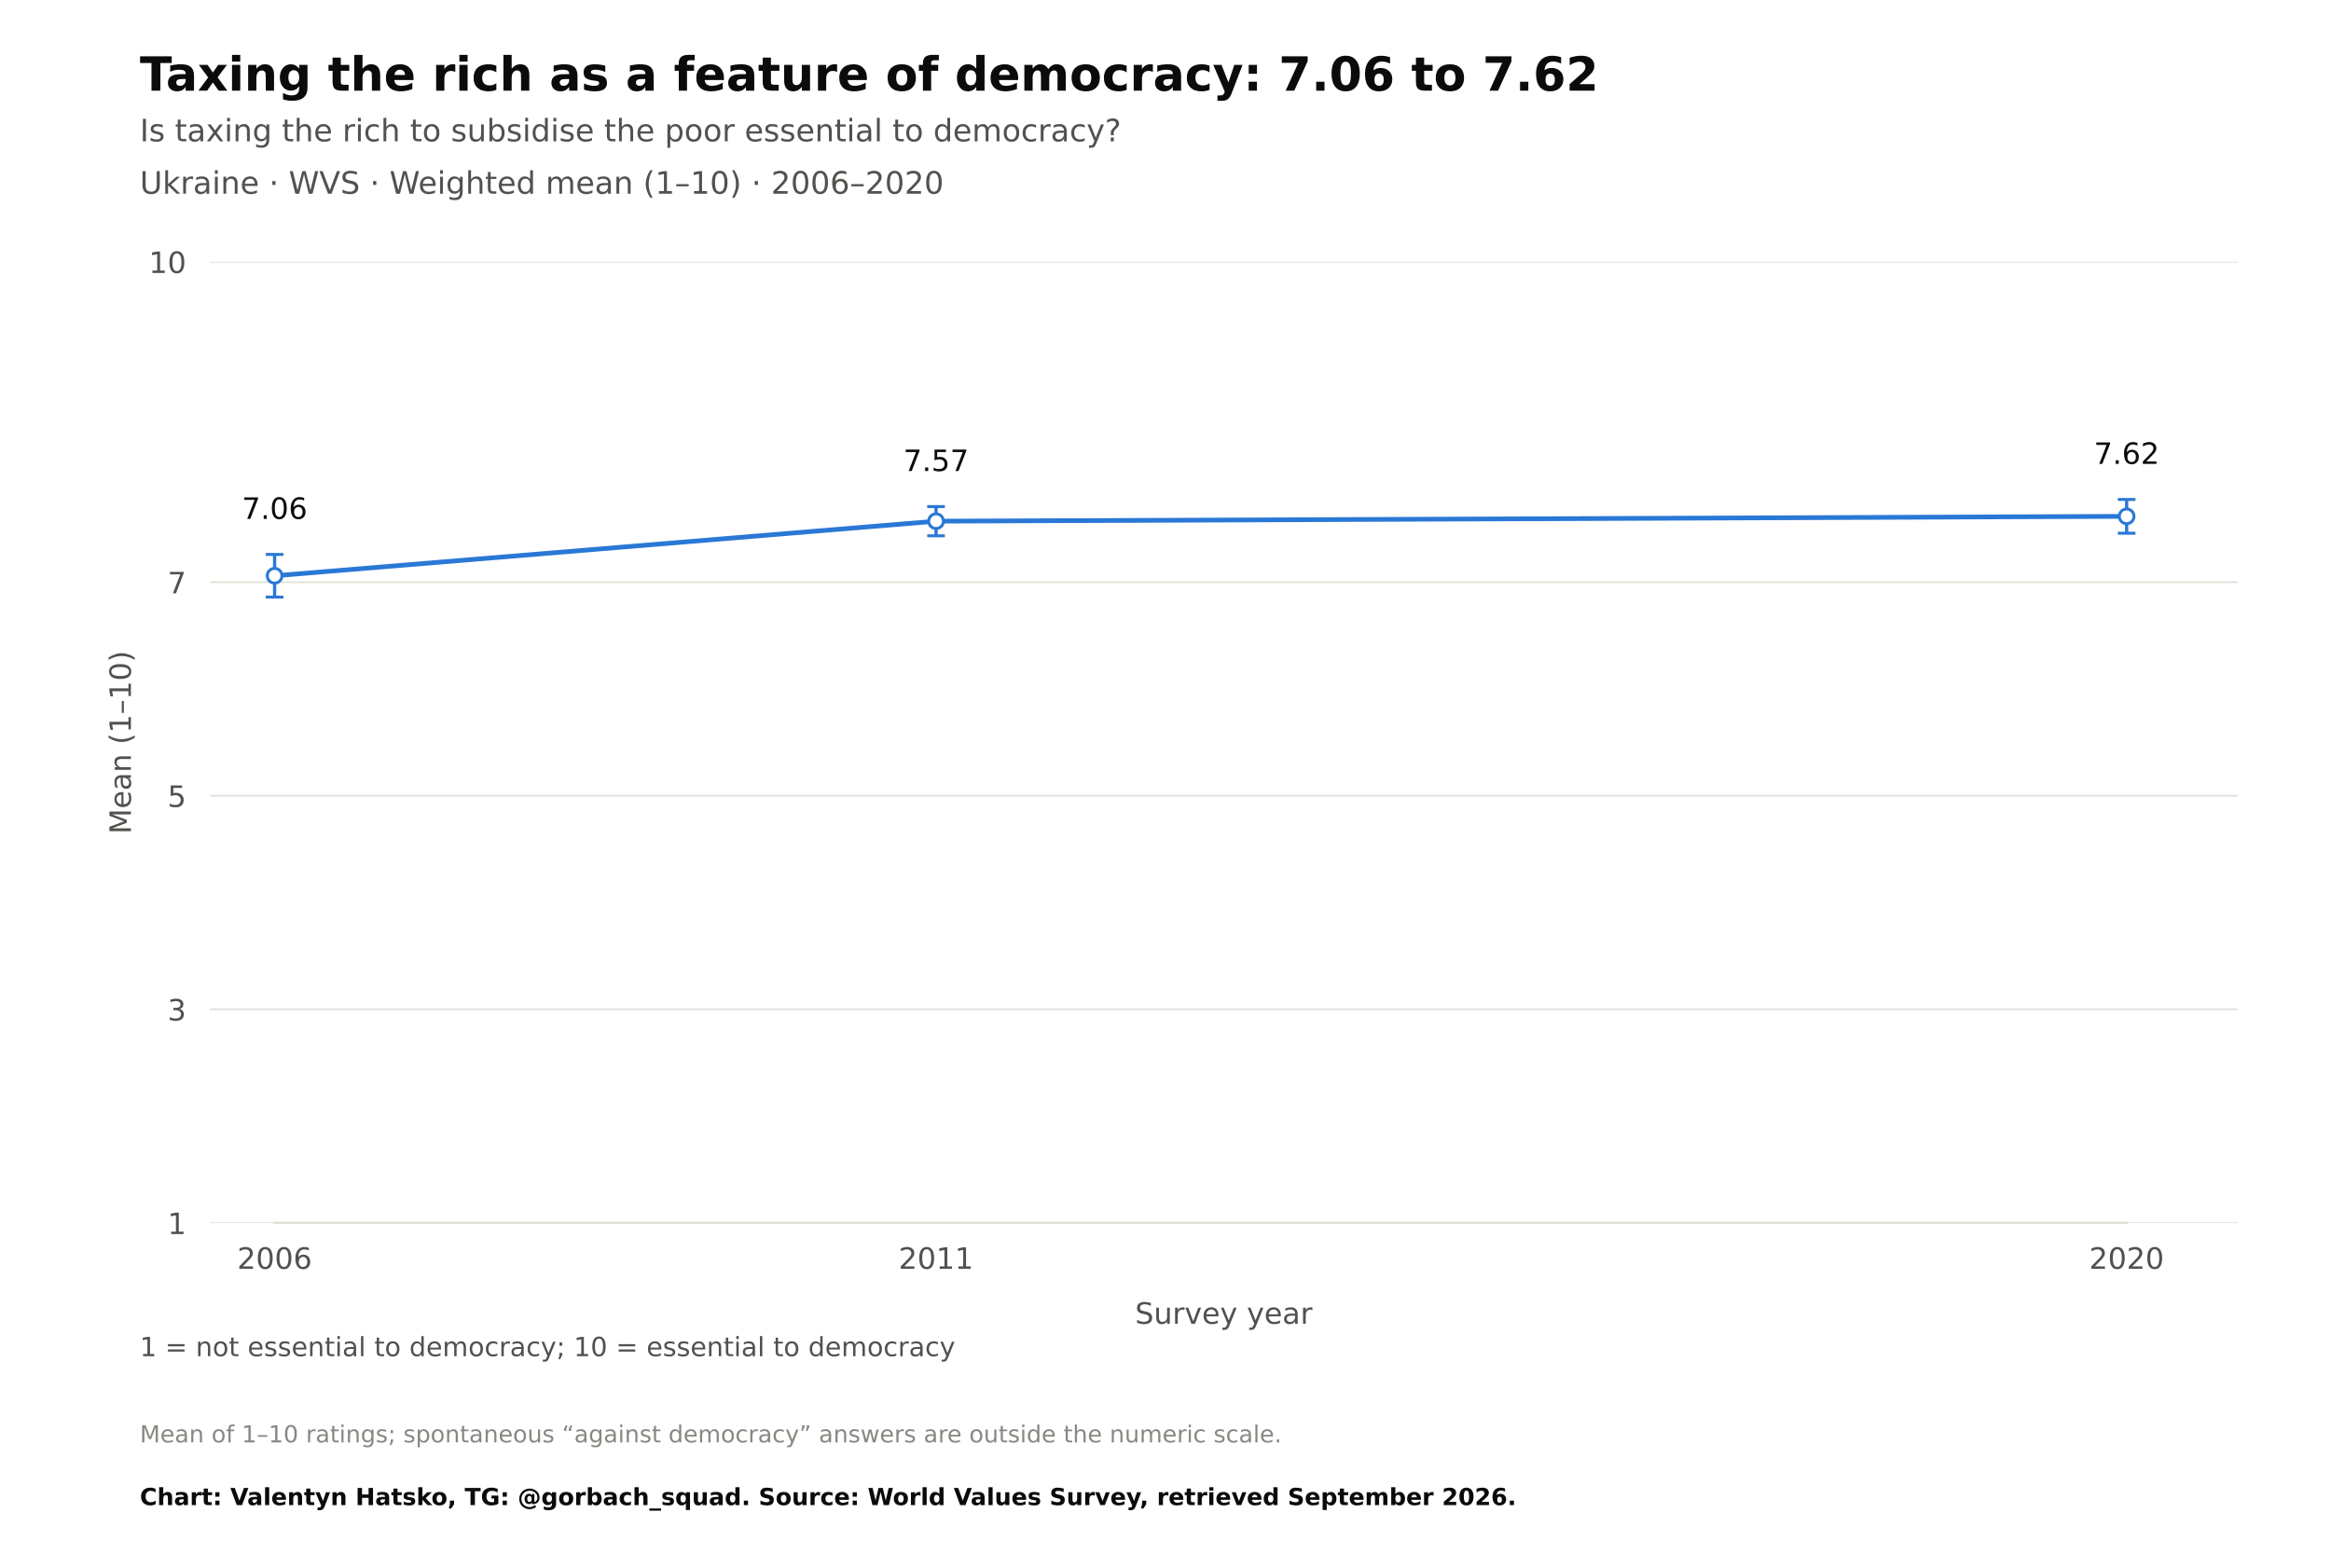
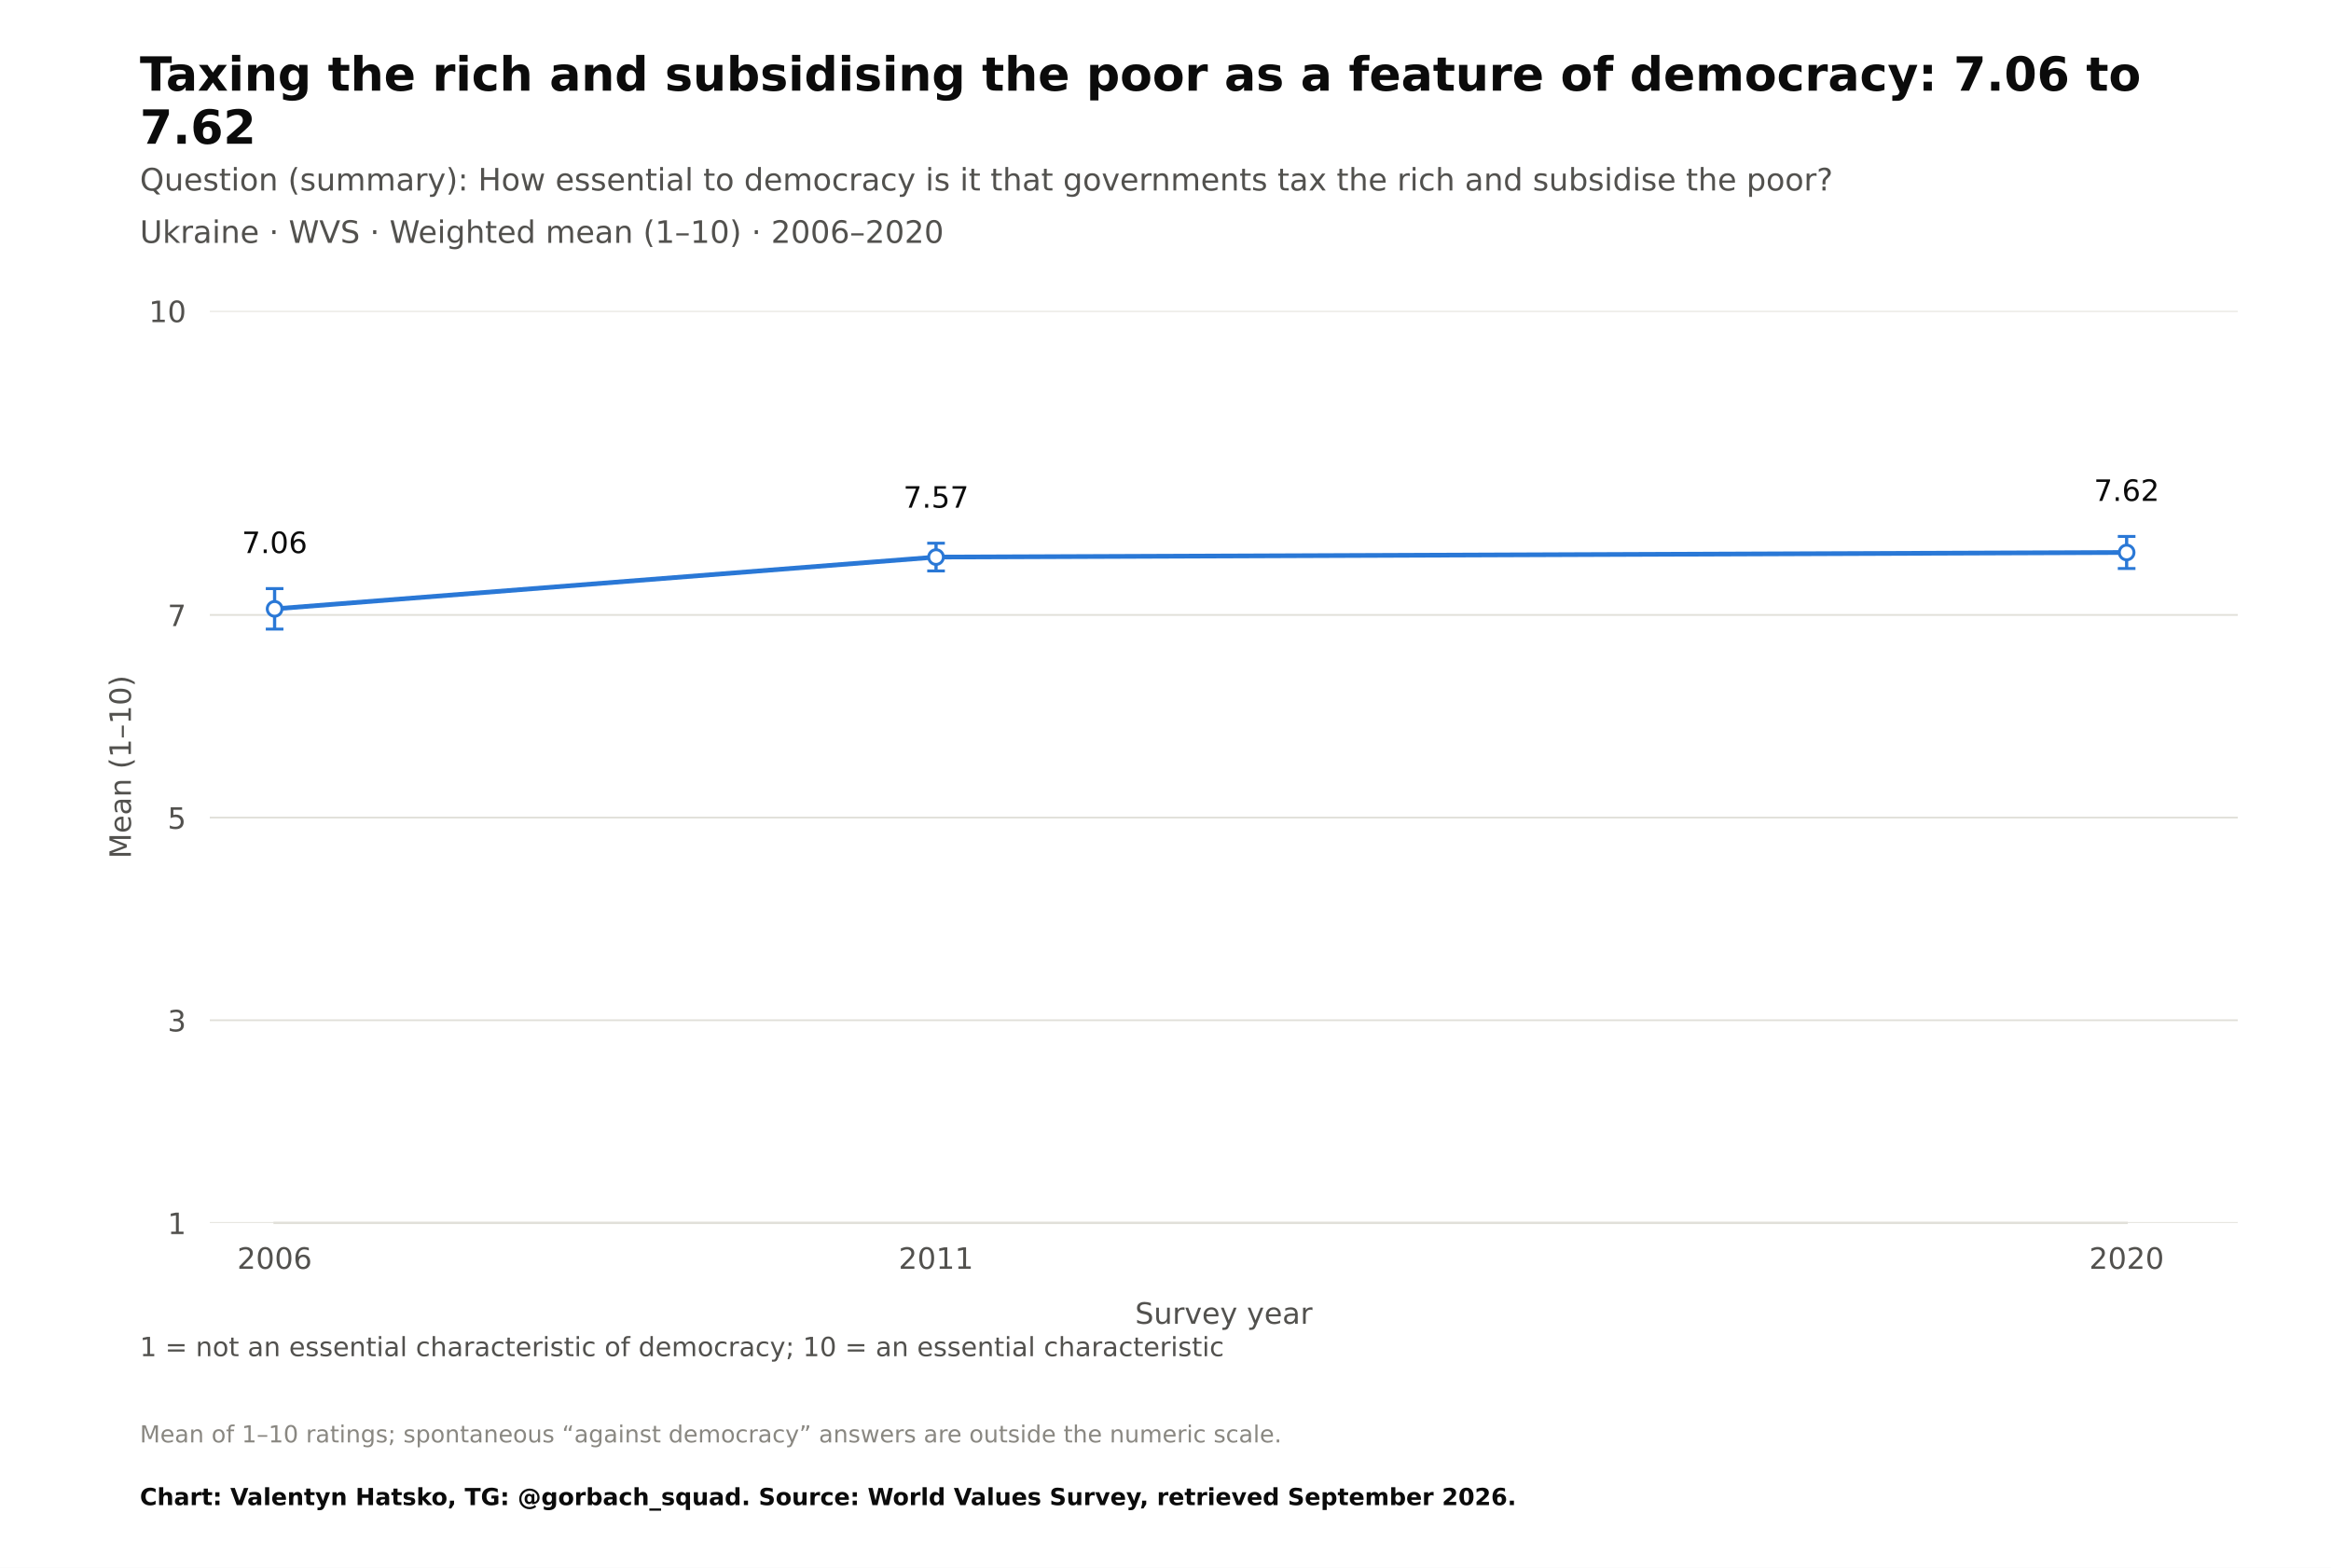
<svg xmlns="http://www.w3.org/2000/svg" xmlns:xlink="http://www.w3.org/1999/xlink" width="792pt" height="532.8pt" viewBox="0 0 792 532.8" version="1.1">
  <defs>
    <style type="text/css">*{stroke-linejoin: round; stroke-linecap: butt}</style>
  </defs>
  <g id="figure_1">
    <g id="patch_1">
      <path d="M 0 532.8  L 792 532.8  L 792 0  L 0 0  z " style="fill: #ffffff" />
    </g>
    <g id="axes_1">
      <g id="patch_2">
-         <path d="M 71.28 415.584  L 760.32 415.584  L 760.32 88.968  L 71.28 88.968  z " style="fill: #ffffff" />
+         <path d="M 71.28 415.584  L 760.32 415.584  L 760.32 105.672  L 71.28 105.672  z " style="fill: #ffffff" />
      </g>
      <g id="matplotlib.axis_1">
        <g id="xtick_1">
          <g id="line2d_1" />
          <g id="text_1">
            <text style="font-size: 10px; font-family: 'DejaVu Sans', Arial, sans-serif; text-anchor: middle; fill: #52514e" x="93.304" y="431.182" transform="rotate(-0 93.30411 431.1824)">2006</text>
          </g>
        </g>
        <g id="xtick_2">
          <g id="line2d_2" />
          <g id="text_2">
            <text style="font-size: 10px; font-family: 'DejaVu Sans', Arial, sans-serif; text-anchor: middle; fill: #52514e" x="318.04" y="431.182" transform="rotate(-0 318.0399 431.1824)">2011</text>
          </g>
        </g>
        <g id="xtick_3">
          <g id="line2d_3" />
          <g id="text_3">
            <text style="font-size: 10px; font-family: 'DejaVu Sans', Arial, sans-serif; text-anchor: middle; fill: #52514e" x="722.564" y="431.182" transform="rotate(-0 722.5644 431.1824)">2020</text>
          </g>
        </g>
        <g id="text_4">
          <text style="font-size: 10px; font-family: 'DejaVu Sans', Arial, sans-serif; text-anchor: middle; fill: #52514e" x="415.8" y="449.861" transform="rotate(-0 415.8 449.8606)">Survey year</text>
        </g>
      </g>
      <g id="matplotlib.axis_2">
        <g id="ytick_1">
          <g id="line2d_4">
-             <path d="M 71.28 415.584  L 760.32 415.584  " clip-path="url(#p562e0354a0)" style="fill: none; stroke: #e1e0d9; stroke-width: 0.6; stroke-linecap: square" />
+             <path d="M 71.28 415.584  L 760.32 415.584  " clip-path="url(#p38fc37018a)" style="fill: none; stroke: #e1e0d9; stroke-width: 0.6; stroke-linecap: square" />
          </g>
          <g id="line2d_5" />
          <g id="text_5">
            <text style="font-size: 10px; font-family: 'DejaVu Sans', Arial, sans-serif; text-anchor: end; fill: #52514e" x="63.28" y="419.383" transform="rotate(-0 63.28 419.3832)">1</text>
          </g>
        </g>
        <g id="ytick_2">
          <g id="line2d_6">
-             <path d="M 71.28 343.003  L 760.32 343.003  " clip-path="url(#p562e0354a0)" style="fill: none; stroke: #e1e0d9; stroke-width: 0.6; stroke-linecap: square" />
+             <path d="M 71.28 346.715  L 760.32 346.715  " clip-path="url(#p38fc37018a)" style="fill: none; stroke: #e1e0d9; stroke-width: 0.6; stroke-linecap: square" />
          </g>
          <g id="line2d_7" />
          <g id="text_6">
-             <text style="font-size: 10px; font-family: 'DejaVu Sans', Arial, sans-serif; text-anchor: end; fill: #52514e" x="63.28" y="346.802" transform="rotate(-0 63.28 346.8019)">3</text>
+             <text style="font-size: 10px; font-family: 'DejaVu Sans', Arial, sans-serif; text-anchor: end; fill: #52514e" x="63.28" y="350.514" transform="rotate(-0 63.28 350.5139)">3</text>
          </g>
        </g>
        <g id="ytick_3">
          <g id="line2d_8">
-             <path d="M 71.28 270.421  L 760.32 270.421  " clip-path="url(#p562e0354a0)" style="fill: none; stroke: #e1e0d9; stroke-width: 0.6; stroke-linecap: square" />
+             <path d="M 71.28 277.845  L 760.32 277.845  " clip-path="url(#p38fc37018a)" style="fill: none; stroke: #e1e0d9; stroke-width: 0.6; stroke-linecap: square" />
          </g>
          <g id="line2d_9" />
          <g id="text_7">
-             <text style="font-size: 10px; font-family: 'DejaVu Sans', Arial, sans-serif; text-anchor: end; fill: #52514e" x="63.28" y="274.221" transform="rotate(-0 63.28 274.2206)">5</text>
+             <text style="font-size: 10px; font-family: 'DejaVu Sans', Arial, sans-serif; text-anchor: end; fill: #52514e" x="63.28" y="281.645" transform="rotate(-0 63.28 281.6446)">5</text>
          </g>
        </g>
        <g id="ytick_4">
          <g id="line2d_10">
-             <path d="M 71.28 197.84  L 760.32 197.84  " clip-path="url(#p562e0354a0)" style="fill: none; stroke: #e1e0d9; stroke-width: 0.6; stroke-linecap: square" />
+             <path d="M 71.28 208.976  L 760.32 208.976  " clip-path="url(#p38fc37018a)" style="fill: none; stroke: #e1e0d9; stroke-width: 0.6; stroke-linecap: square" />
          </g>
          <g id="line2d_11" />
          <g id="text_8">
-             <text style="font-size: 10px; font-family: 'DejaVu Sans', Arial, sans-serif; text-anchor: end; fill: #52514e" x="63.28" y="201.639" transform="rotate(-0 63.28 201.6392)">7</text>
+             <text style="font-size: 10px; font-family: 'DejaVu Sans', Arial, sans-serif; text-anchor: end; fill: #52514e" x="63.28" y="212.775" transform="rotate(-0 63.28 212.7752)">7</text>
          </g>
        </g>
        <g id="ytick_5">
          <g id="line2d_12">
-             <path d="M 71.28 88.968  L 760.32 88.968  " clip-path="url(#p562e0354a0)" style="fill: none; stroke: #e1e0d9; stroke-width: 0.6; stroke-linecap: square" />
+             <path d="M 71.28 105.672  L 760.32 105.672  " clip-path="url(#p38fc37018a)" style="fill: none; stroke: #e1e0d9; stroke-width: 0.6; stroke-linecap: square" />
          </g>
          <g id="line2d_13" />
          <g id="text_9">
-             <text style="font-size: 10px; font-family: 'DejaVu Sans', Arial, sans-serif; text-anchor: end; fill: #52514e" x="63.28" y="92.767" transform="rotate(-0 63.28 92.76722)">10</text>
+             <text style="font-size: 10px; font-family: 'DejaVu Sans', Arial, sans-serif; text-anchor: end; fill: #52514e" x="63.28" y="109.471" transform="rotate(-0 63.28 109.4712)">10</text>
          </g>
        </g>
        <g id="text_10">
-           <text style="font-size: 10px; font-family: 'DejaVu Sans', Arial, sans-serif; text-anchor: middle; fill: #52514e" x="44.475" y="252.276" transform="rotate(-90 44.47531 252.276)">Mean (1–10)</text>
+           <text style="font-size: 10px; font-family: 'DejaVu Sans', Arial, sans-serif; text-anchor: middle; fill: #52514e" x="44.475" y="260.628" transform="rotate(-90 44.47531 260.628)">Mean (1–10)</text>
        </g>
      </g>
      <g id="patch_3">
        <path d="M 93.304 415.584  L 722.564 415.584  " style="fill: none; stroke: #e1e0d9; stroke-width: 0.8; stroke-linejoin: miter; stroke-linecap: square" />
      </g>
      <g id="LineCollection_1">
-         <path d="M 93.304 202.916  L 93.304 188.409  " clip-path="url(#p562e0354a0)" style="fill: none; stroke: #2a78d6; stroke-width: 1.1" />
-         <path d="M 318.04 182.08  L 318.04 172.15  " clip-path="url(#p562e0354a0)" style="fill: none; stroke: #2a78d6; stroke-width: 1.1" />
-         <path d="M 722.564 181.207  L 722.564 169.724  " clip-path="url(#p562e0354a0)" style="fill: none; stroke: #2a78d6; stroke-width: 1.1" />
+         <path d="M 93.304 213.792  L 93.304 200.027  " clip-path="url(#p38fc37018a)" style="fill: none; stroke: #2a78d6; stroke-width: 1.1" />
+         <path d="M 318.04 194.022  L 318.04 184.6  " clip-path="url(#p38fc37018a)" style="fill: none; stroke: #2a78d6; stroke-width: 1.1" />
+         <path d="M 722.564 193.194  L 722.564 182.298  " clip-path="url(#p38fc37018a)" style="fill: none; stroke: #2a78d6; stroke-width: 1.1" />
      </g>
      <g id="line2d_14">
        <defs>
-           <path id="m355e677404" d="M 3 0  L -3 -0  " style="stroke: #2a78d6" />
+           <path id="mada2163f05" d="M 3 0  L -3 -0  " style="stroke: #2a78d6" />
        </defs>
-         <g clip-path="url(#p562e0354a0)">
-           <use xlink:href="#m355e677404" x="93.304" y="202.916" style="fill: #2a78d6; stroke: #2a78d6" />
-           <use xlink:href="#m355e677404" x="318.04" y="182.08" style="fill: #2a78d6; stroke: #2a78d6" />
-           <use xlink:href="#m355e677404" x="722.564" y="181.207" style="fill: #2a78d6; stroke: #2a78d6" />
+         <g clip-path="url(#p38fc37018a)">
+           <use xlink:href="#mada2163f05" x="93.304" y="213.792" style="fill: #2a78d6; stroke: #2a78d6" />
+           <use xlink:href="#mada2163f05" x="318.04" y="194.022" style="fill: #2a78d6; stroke: #2a78d6" />
+           <use xlink:href="#mada2163f05" x="722.564" y="193.194" style="fill: #2a78d6; stroke: #2a78d6" />
        </g>
      </g>
      <g id="line2d_15">
-         <g clip-path="url(#p562e0354a0)">
-           <use xlink:href="#m355e677404" x="93.304" y="188.409" style="fill: #2a78d6; stroke: #2a78d6" />
-           <use xlink:href="#m355e677404" x="318.04" y="172.15" style="fill: #2a78d6; stroke: #2a78d6" />
-           <use xlink:href="#m355e677404" x="722.564" y="169.724" style="fill: #2a78d6; stroke: #2a78d6" />
+         <g clip-path="url(#p38fc37018a)">
+           <use xlink:href="#mada2163f05" x="93.304" y="200.027" style="fill: #2a78d6; stroke: #2a78d6" />
+           <use xlink:href="#mada2163f05" x="318.04" y="184.6" style="fill: #2a78d6; stroke: #2a78d6" />
+           <use xlink:href="#mada2163f05" x="722.564" y="182.298" style="fill: #2a78d6; stroke: #2a78d6" />
        </g>
      </g>
      <g id="text_11">
-         <text style="font-size: 10px; font-family: 'DejaVu Sans', Arial, sans-serif; text-anchor: middle; fill: #0b0b0b" x="93.304" y="176.329" transform="rotate(-0 93.30411 176.3294)">7.06</text>
+         <text style="font-size: 10px; font-family: 'DejaVu Sans', Arial, sans-serif; text-anchor: middle; fill: #0b0b0b" x="93.304" y="187.948" transform="rotate(-0 93.30411 187.9477)">7.06</text>
      </g>
      <g id="text_12">
-         <text style="font-size: 10px; font-family: 'DejaVu Sans', Arial, sans-serif; text-anchor: middle; fill: #0b0b0b" x="318.04" y="160.071" transform="rotate(-0 318.0399 160.0707)">7.57</text>
+         <text style="font-size: 10px; font-family: 'DejaVu Sans', Arial, sans-serif; text-anchor: middle; fill: #0b0b0b" x="318.04" y="172.521" transform="rotate(-0 318.0399 172.5205)">7.57</text>
      </g>
      <g id="text_13">
-         <text style="font-size: 10px; font-family: 'DejaVu Sans', Arial, sans-serif; text-anchor: middle; fill: #0b0b0b" x="722.564" y="157.645" transform="rotate(-0 722.5644 157.6447)">7.62</text>
+         <text style="font-size: 10px; font-family: 'DejaVu Sans', Arial, sans-serif; text-anchor: middle; fill: #0b0b0b" x="722.564" y="170.219" transform="rotate(-0 722.5644 170.2186)">7.62</text>
      </g>
      <g id="line2d_16">
-         <path d="M 93.304 195.663  L 318.04 177.115  L 722.564 175.466  " clip-path="url(#p562e0354a0)" style="fill: none; stroke: #2a78d6; stroke-width: 1.6; stroke-linecap: square" />
+         <path d="M 93.304 206.91  L 318.04 189.311  L 722.564 187.746  " clip-path="url(#p38fc37018a)" style="fill: none; stroke: #2a78d6; stroke-width: 1.6; stroke-linecap: square" />
        <defs>
-           <path id="md5def9174f" d="M 0 2.5  C 0.663 2.5 1.299 2.237 1.768 1.768  C 2.237 1.299 2.5 0.663 2.5 0  C 2.5 -0.663 2.237 -1.299 1.768 -1.768  C 1.299 -2.237 0.663 -2.5 0 -2.5  C -0.663 -2.5 -1.299 -2.237 -1.768 -1.768  C -2.237 -1.299 -2.5 -0.663 -2.5 0  C -2.5 0.663 -2.237 1.299 -1.768 1.768  C -1.299 2.237 -0.663 2.5 0 2.5  z " style="stroke: #2a78d6" />
+           <path id="m372d3388b2" d="M 0 2.5  C 0.663 2.5 1.299 2.237 1.768 1.768  C 2.237 1.299 2.5 0.663 2.5 0  C 2.5 -0.663 2.237 -1.299 1.768 -1.768  C 1.299 -2.237 0.663 -2.5 0 -2.5  C -0.663 -2.5 -1.299 -2.237 -1.768 -1.768  C -2.237 -1.299 -2.5 -0.663 -2.5 0  C -2.5 0.663 -2.237 1.299 -1.768 1.768  C -1.299 2.237 -0.663 2.5 0 2.5  z " style="stroke: #2a78d6" />
        </defs>
-         <g clip-path="url(#p562e0354a0)">
-           <use xlink:href="#md5def9174f" x="93.304" y="195.663" style="fill: #ffffff; stroke: #2a78d6" />
-           <use xlink:href="#md5def9174f" x="318.04" y="177.115" style="fill: #ffffff; stroke: #2a78d6" />
-           <use xlink:href="#md5def9174f" x="722.564" y="175.466" style="fill: #ffffff; stroke: #2a78d6" />
+         <g clip-path="url(#p38fc37018a)">
+           <use xlink:href="#m372d3388b2" x="93.304" y="206.91" style="fill: #ffffff; stroke: #2a78d6" />
+           <use xlink:href="#m372d3388b2" x="318.04" y="189.311" style="fill: #ffffff; stroke: #2a78d6" />
+           <use xlink:href="#m372d3388b2" x="722.564" y="187.746" style="fill: #ffffff; stroke: #2a78d6" />
        </g>
      </g>
    </g>
    <g id="text_14">
-       <text style="font-weight: 700; font-size: 16px; font-family: 'DejaVu Sans', Arial, sans-serif; text-anchor: start; fill: #0b0b0b" x="47.52" y="30.805" transform="rotate(-0 47.52 30.8055)">Taxing the rich as a feature of democracy: 7.06 to 7.62</text>
+       <text style="font-weight: 700; font-size: 16px; font-family: 'DejaVu Sans', Arial, sans-serif; fill: #0b0b0b" transform="translate(47.52 30.8055)">Taxing the rich and subsidising the poor as a feature of democracy: 7.06 to</text>
+       <text style="font-weight: 700; font-size: 16px; font-family: 'DejaVu Sans', Arial, sans-serif; fill: #0b0b0b" transform="translate(47.52 48.847)">7.62</text>
    </g>
    <g id="text_15">
-       <text style="font-size: 10.5px; font-family: 'DejaVu Sans', Arial, sans-serif; text-anchor: start; fill: #52514e" x="47.52" y="48.026" transform="rotate(-0 47.52 48.02636)">Is taxing the rich to subsidise the poor essential to democracy?</text>
+       <text style="font-size: 10.5px; font-family: 'DejaVu Sans', Arial, sans-serif; text-anchor: start; fill: #52514e" x="47.52" y="64.73" transform="rotate(-0 47.52 64.73036)">Question (summary): How essential to democracy is it that governments tax the rich and subsidise the poor?</text>
    </g>
    <g id="text_16">
-       <text style="font-size: 10.5px; font-family: 'DejaVu Sans', Arial, sans-serif; text-anchor: start; fill: #52514e" x="47.52" y="65.826" transform="rotate(-0 47.52 65.82636)">Ukraine · WVS · Weighted mean (1–10) · 2006–2020</text>
+       <text style="font-size: 10.5px; font-family: 'DejaVu Sans', Arial, sans-serif; text-anchor: start; fill: #52514e" x="47.52" y="82.53" transform="rotate(-0 47.52 82.53036)">Ukraine · WVS · Weighted mean (1–10) · 2006–2020</text>
    </g>
    <g id="text_17">
-       <text style="font-size: 9px; font-family: 'DejaVu Sans', Arial, sans-serif; text-anchor: start; fill: #52514e" x="47.52" y="460.872" transform="rotate(-0 47.52 460.872)">1 = not essential to democracy; 10 = essential to democracy</text>
+       <text style="font-size: 9px; font-family: 'DejaVu Sans', Arial, sans-serif; text-anchor: start; fill: #52514e" x="47.52" y="460.872" transform="rotate(-0 47.52 460.872)">1 = not an essential characteristic of democracy; 10 = an essential characteristic</text>
    </g>
    <g id="text_18">
      <text style="font-size: 8px; font-family: 'DejaVu Sans', Arial, sans-serif; text-anchor: start; fill: #898781" x="47.52" y="490.176" transform="rotate(-0 47.52 490.176)">Mean of 1–10 ratings; spontaneous “against democracy” answers are outside the numeric scale.</text>
    </g>
    <g id="text_19">
      <text style="font-weight: 600; font-size: 8px; font-family: 'DejaVu Sans', Arial, sans-serif; text-anchor: start; fill: #0b0b0b" x="47.52" y="511.488" transform="rotate(-0 47.52 511.488)">Chart: Valentyn Hatsko, TG: @gorbach_squad. Source: World Values Survey, retrieved September 2026.</text>
    </g>
  </g>
  <defs>
-     <clipPath id="p562e0354a0">
-       <rect x="71.28" y="88.968" width="689.04" height="326.616" />
+     <clipPath id="p38fc37018a">
+       <rect x="71.28" y="105.672" width="689.04" height="309.912" />
    </clipPath>
  </defs>
</svg>
